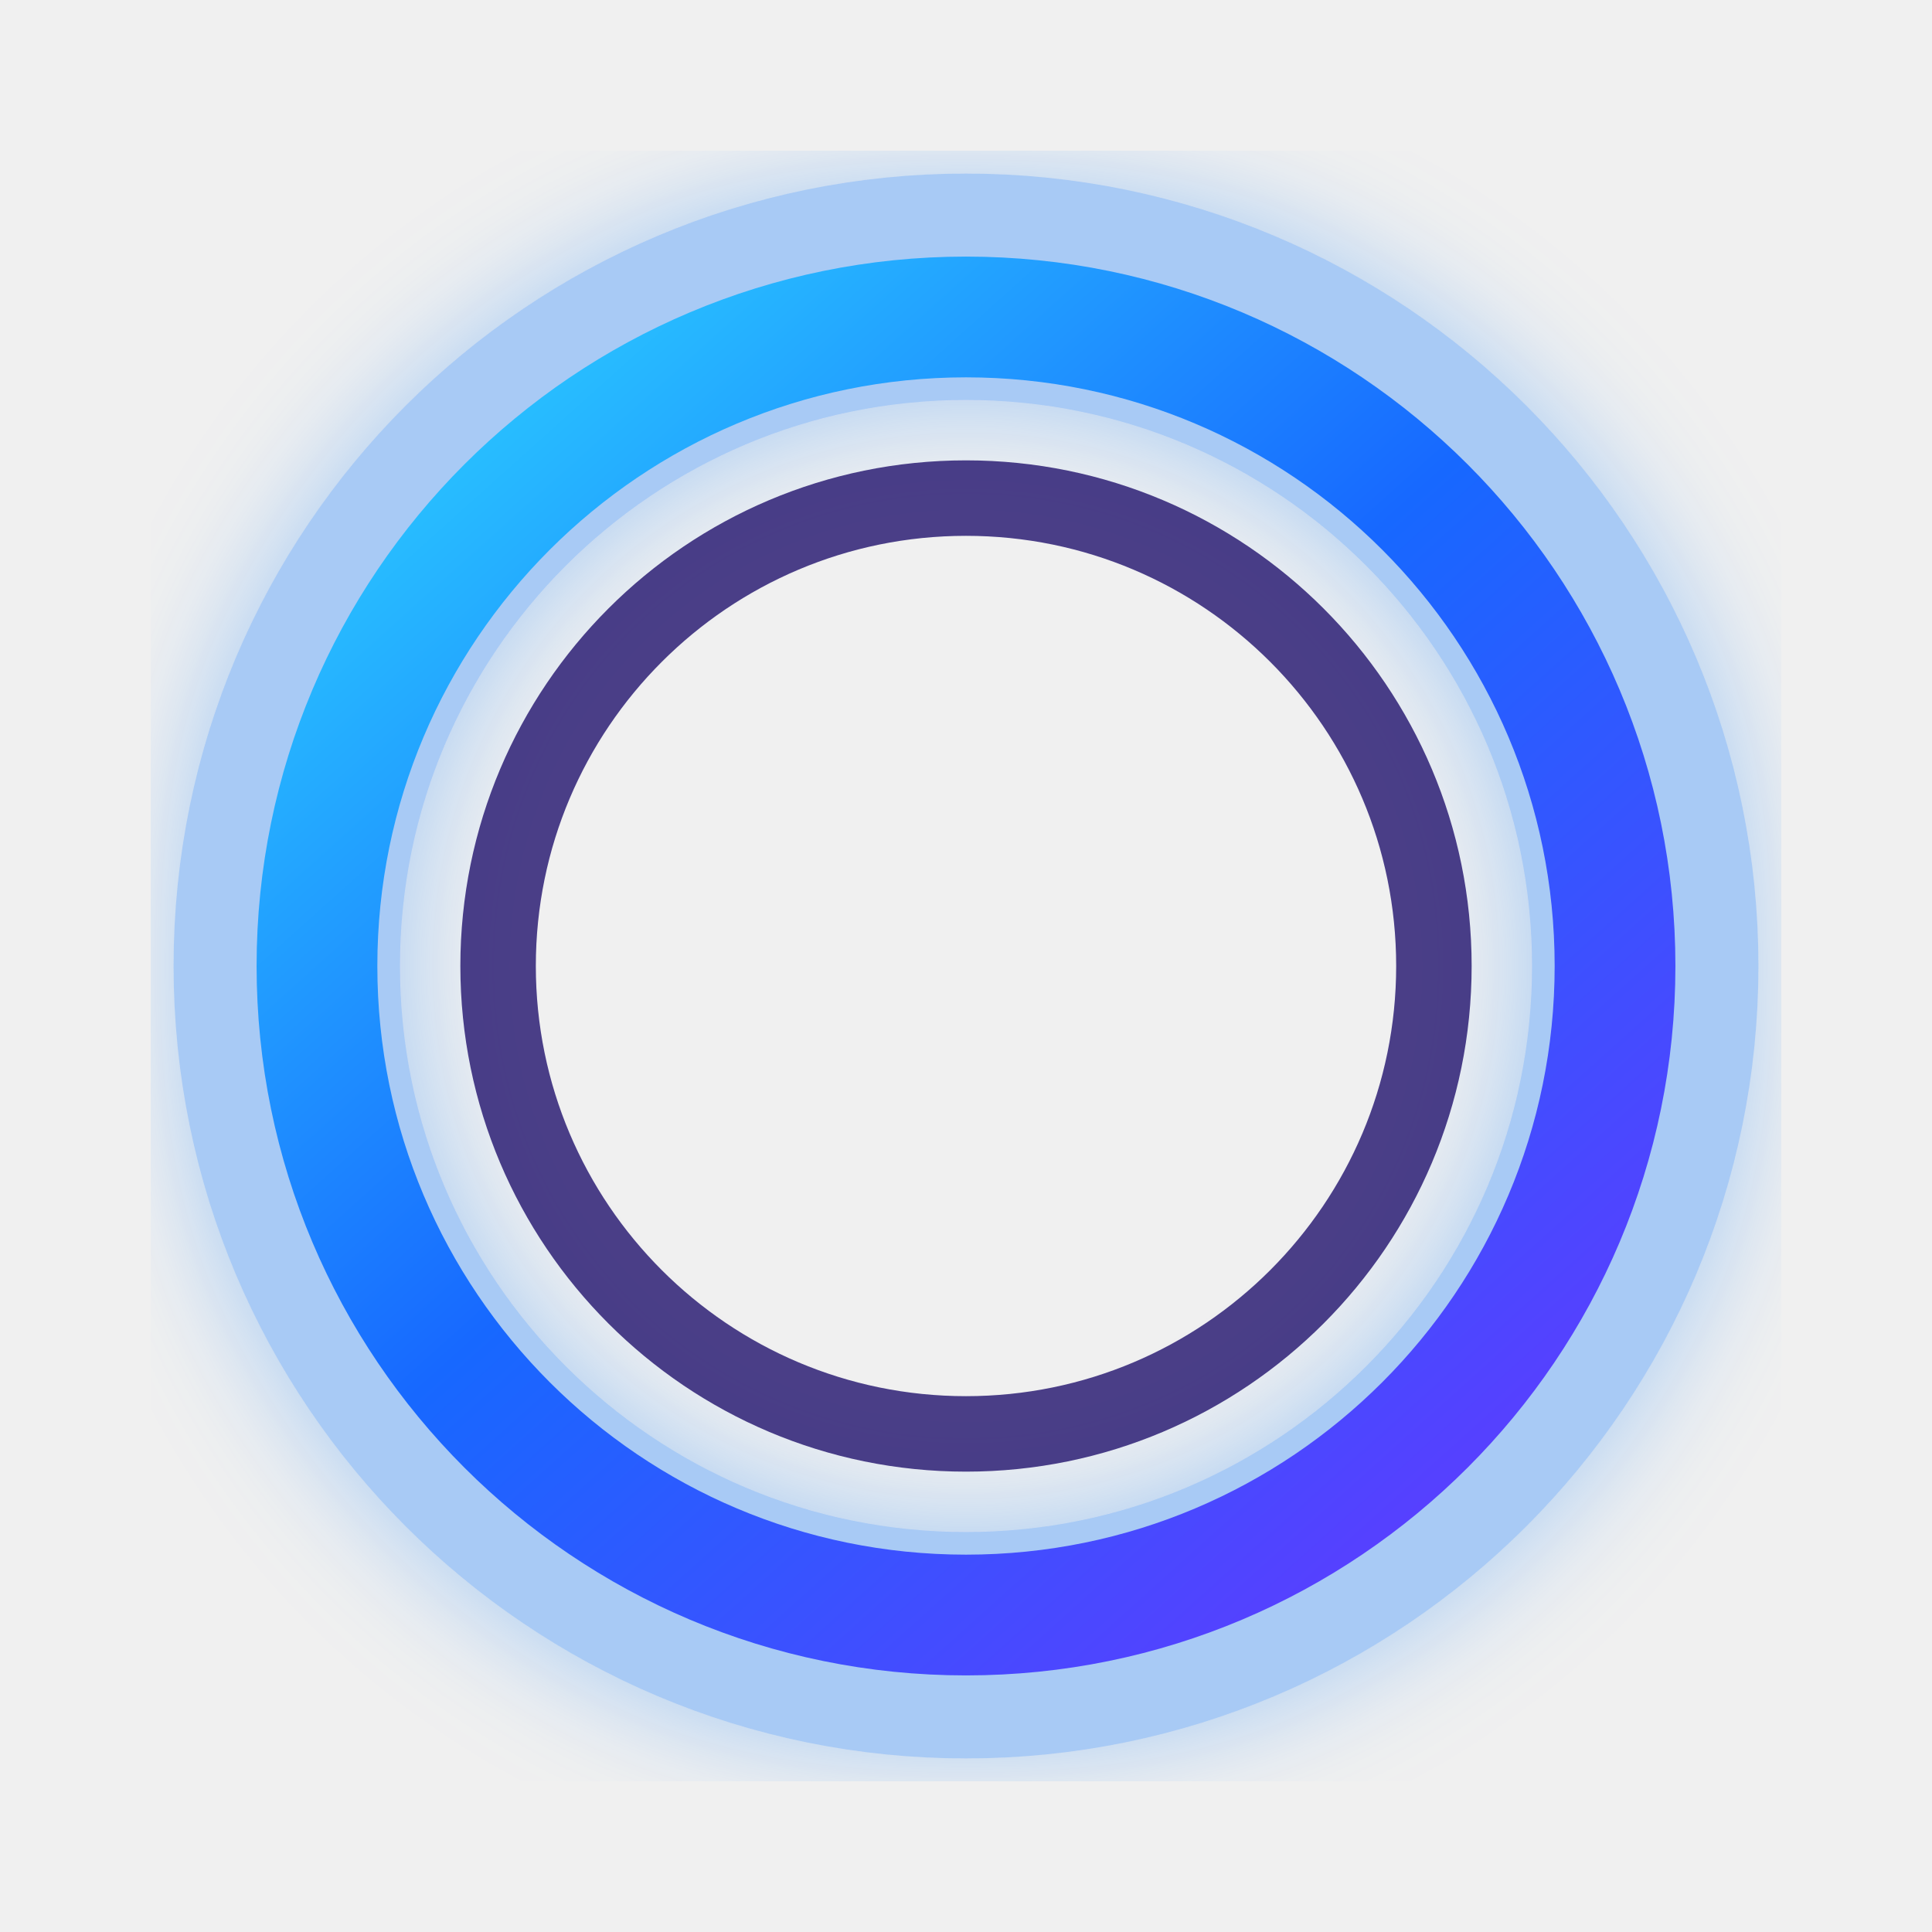
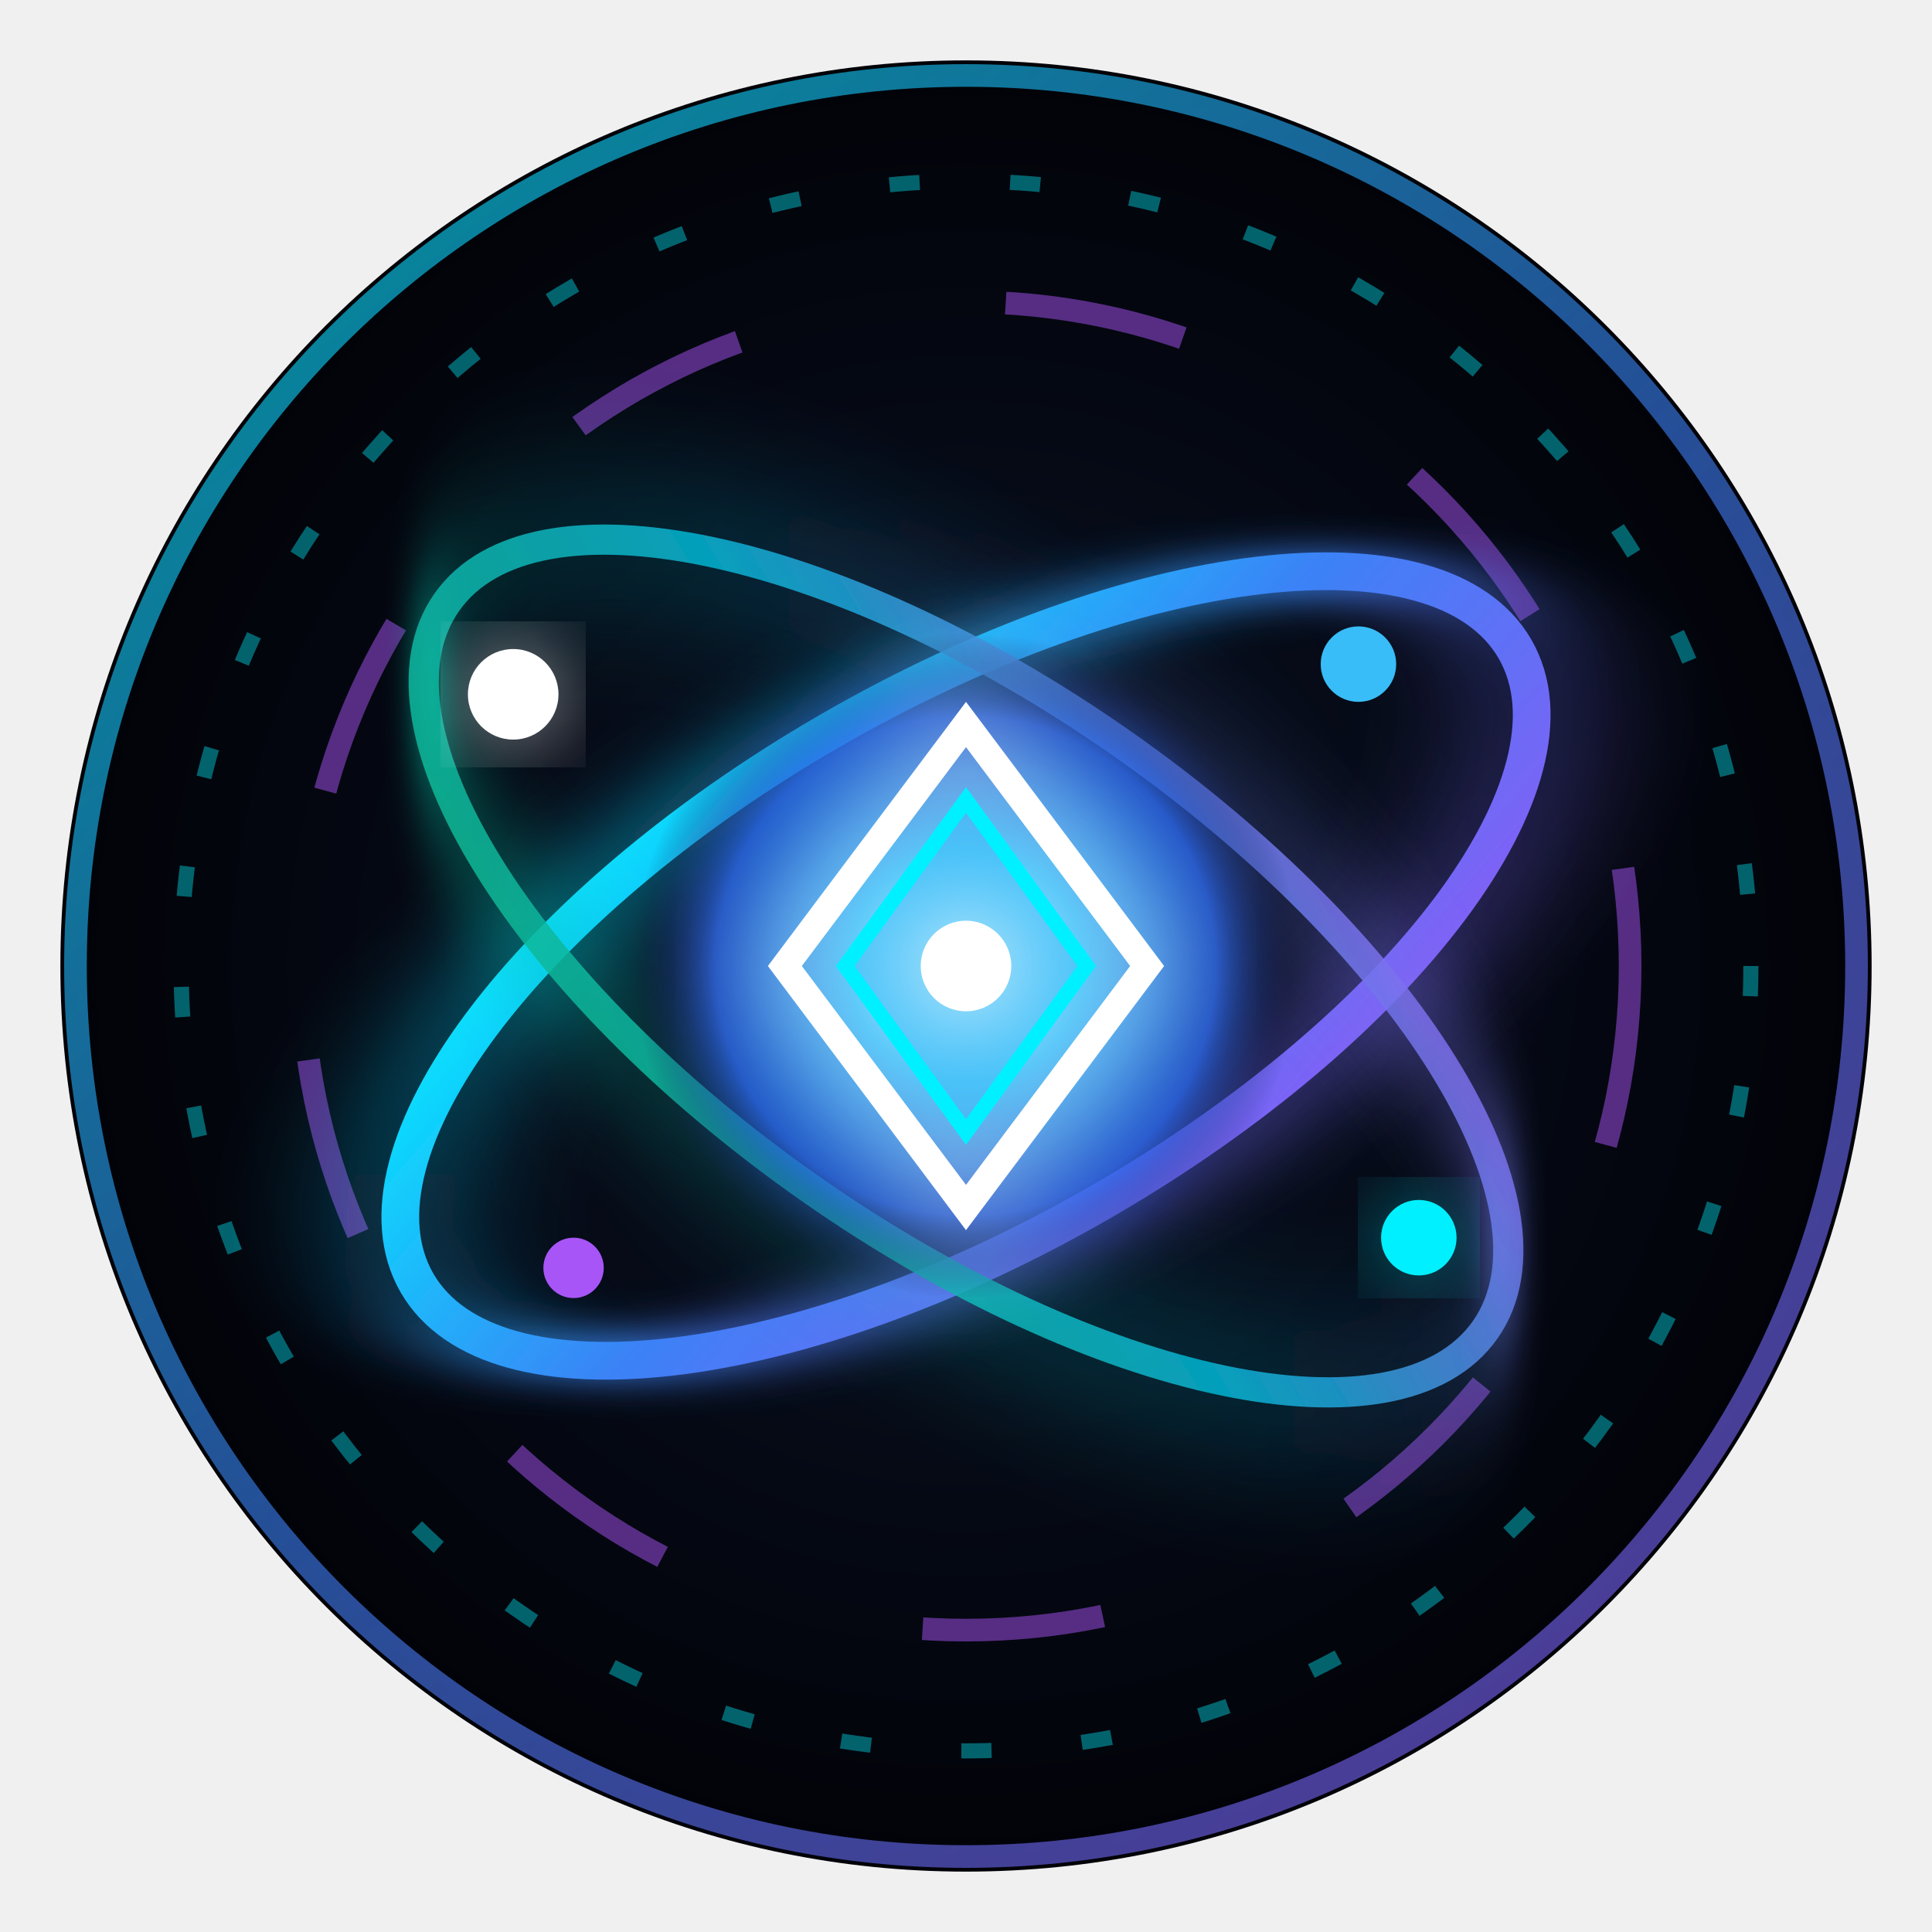
- <svg xmlns="http://www.w3.org/2000/svg" viewBox="0 0 128 128">
+ <svg xmlns="http://www.w3.org/2000/svg" viewBox="0 0 128 128" fill="none">
  <defs>
-     <linearGradient id="aura" x1="15" y1="10" x2="112" y2="118" gradientUnits="userSpaceOnUse">
-       <stop stop-color="#31efff" />
-       <stop offset=".48" stop-color="#1768ff" />
-       <stop offset="1" stop-color="#762cff" />
+     <radialGradient id="spaceBase" cx="50%" cy="50%" r="50%">
+       <stop offset="0%" stop-color="#0a1526" />
+       <stop offset="70%" stop-color="#040711" />
+       <stop offset="100%" stop-color="#020308" />
+     </radialGradient>
+     <linearGradient id="orbitGrad1" x1="10%" y1="0%" x2="90%" y2="100%">
+       <stop offset="0%" stop-color="#00f0ff" />
+       <stop offset="50%" stop-color="#3b82f6" />
+       <stop offset="100%" stop-color="#8b5cf6" />
    </linearGradient>
-     <filter id="glow">
-       <feGaussianBlur stdDeviation="4" result="blur" />
+     <linearGradient id="orbitGrad2" x1="100%" y1="0%" x2="0%" y2="100%">
+       <stop offset="0%" stop-color="#a855f7" />
+       <stop offset="50%" stop-color="#06b6d4" />
+       <stop offset="100%" stop-color="#10b981" />
+     </linearGradient>
+     <radialGradient id="coreGlow" cx="50%" cy="50%" r="50%">
+       <stop offset="0%" stop-color="#ffffff" />
+       <stop offset="35%" stop-color="#38bdf8" />
+       <stop offset="75%" stop-color="#2563eb" stop-opacity="0.8" />
+       <stop offset="100%" stop-color="#1e1b4b" stop-opacity="0" />
+     </radialGradient>
+     <filter id="neonBlur" x="-30%" y="-30%" width="160%" height="160%">
+       <feGaussianBlur stdDeviation="3.5" result="blur" />
      <feMerge>
        <feMergeNode in="blur" />
        <feMergeNode in="SourceGraphic" />
      </feMerge>
    </filter>
  </defs>
-   <circle cx="64" cy="64" r="45" fill="none" stroke="#1177ff" stroke-width="15" opacity=".32" filter="url(#glow)" />
-   <circle cx="64" cy="64" r="43" fill="none" stroke="url(#aura)" stroke-width="8" />
-   <circle cx="64" cy="64" r="31" fill="none" stroke="#20116d" stroke-width="5" opacity=".8" />
+   <circle cx="64" cy="64" r="60" fill="url(#spaceBase)" />
+   <circle cx="64" cy="64" r="59" stroke="url(#orbitGrad1)" stroke-width="1.5" stroke-opacity="0.6" />
+   <circle cx="64" cy="64" r="52" stroke="#00f0ff" stroke-width="1" stroke-dasharray="2 6" stroke-opacity="0.4" />
+   <circle cx="64" cy="64" r="44" stroke="#a855f7" stroke-width="1.5" stroke-dasharray="12 18" stroke-opacity="0.5" />
+   <ellipse cx="64" cy="64" rx="42" ry="18" stroke="url(#orbitGrad1)" stroke-width="2.5" transform="rotate(-30 64 64)" filter="url(#neonBlur)" />
+   <ellipse cx="64" cy="64" rx="42" ry="18" stroke="url(#orbitGrad2)" stroke-width="2" transform="rotate(35 64 64)" filter="url(#neonBlur)" stroke-opacity="0.85" />
+   <circle cx="34" cy="46" r="3" fill="#ffffff" filter="url(#neonBlur)" />
+   <circle cx="94" cy="82" r="2.5" fill="#00f0ff" filter="url(#neonBlur)" />
+   <circle cx="38" cy="84" r="2" fill="#a855f7" />
+   <circle cx="90" cy="44" r="2.5" fill="#38bdf8" />
+   <circle cx="64" cy="64" r="22" fill="url(#coreGlow)" />
+   <polygon points="64,48 76,64 64,80 52,64" fill="none" stroke="#ffffff" stroke-width="1.8" filter="url(#neonBlur)" />
+   <polygon points="64,53 72,64 64,75 56,64" fill="#38bdf8" fill-opacity="0.4" stroke="#00f0ff" stroke-width="1" />
+   <circle cx="64" cy="64" r="3" fill="#ffffff" />
</svg>
